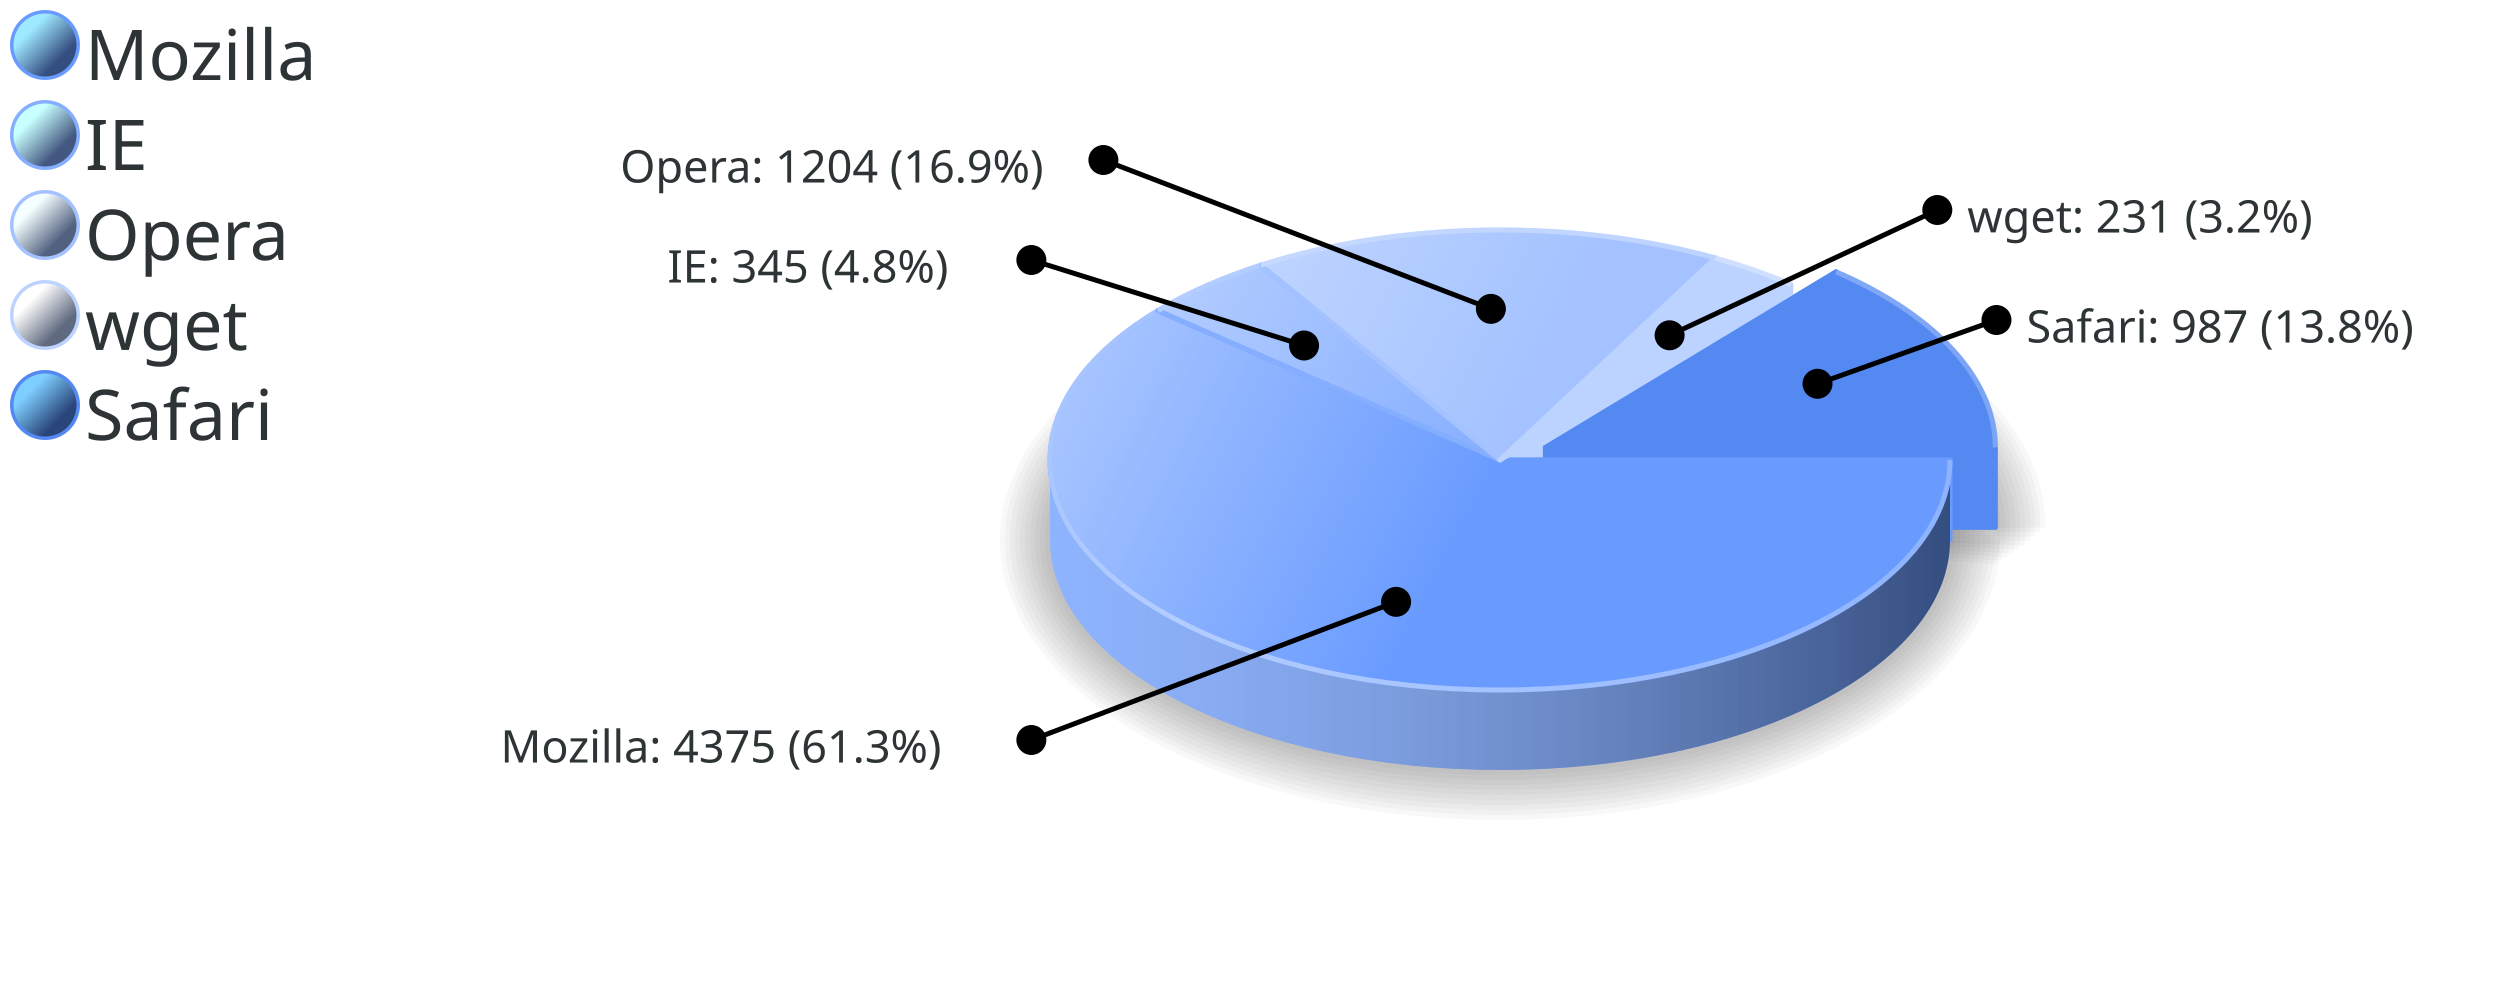
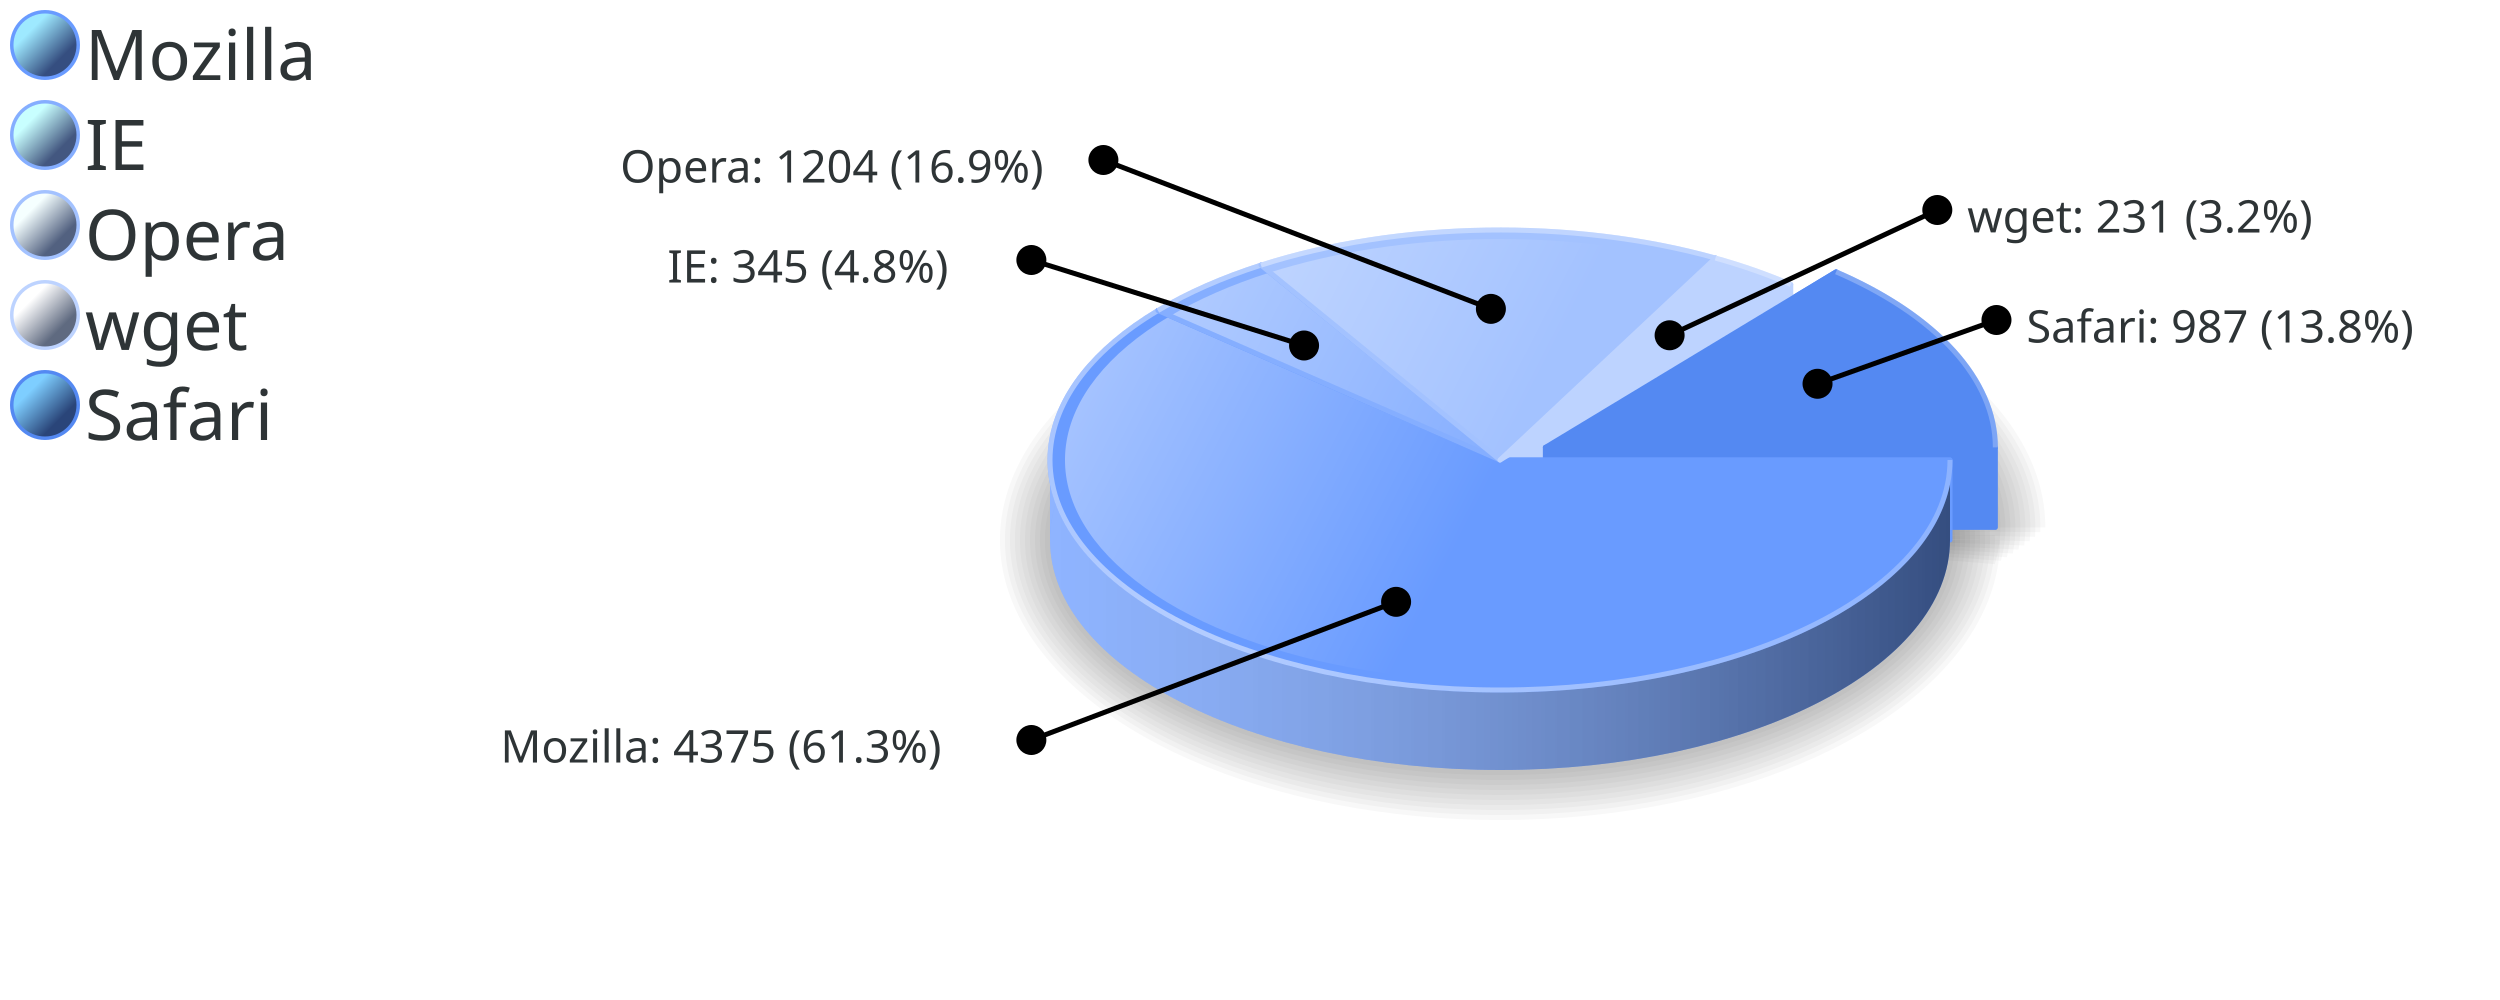
<svg xmlns="http://www.w3.org/2000/svg" xmlns:xlink="http://www.w3.org/1999/xlink" width="500" height="200" version="1.0" id="ezcGraph">
  <defs>
    <linearGradient id="Definition_LinearGradient_6_6_11_11_9ee9ff00_354e8000">
      <stop offset="0" style="stop-color: #9ee9ff; stop-opacity: 1.00;" />
      <stop offset="1" style="stop-color: #354e80; stop-opacity: 1.00;" />
    </linearGradient>
    <linearGradient id="LinearGradient_6_6_11_11_9ee9ff00_354e8000" x1="6.101" y1="6.101" x2="11.899" y2="11.899" gradientUnits="userSpaceOnUse" xlink:href="#Definition_LinearGradient_6_6_11_11_9ee9ff00_354e8000" />
    <linearGradient id="Definition_LinearGradient_6_24_11_29_c8ffff00_43578000">
      <stop offset="0" style="stop-color: #c8ffff; stop-opacity: 1.00;" />
      <stop offset="1" style="stop-color: #435780; stop-opacity: 1.00;" />
    </linearGradient>
    <linearGradient id="LinearGradient_6_24_11_29_c8ffff00_43578000" x1="6.101" y1="24.101" x2="11.899" y2="29.899" gradientUnits="userSpaceOnUse" xlink:href="#Definition_LinearGradient_6_24_11_29_c8ffff00_43578000" />
    <linearGradient id="Definition_LinearGradient_6_42_11_47_f5ffff00_52618000">
      <stop offset="0" style="stop-color: #f5ffff; stop-opacity: 1.00;" />
      <stop offset="1" style="stop-color: #526180; stop-opacity: 1.00;" />
    </linearGradient>
    <linearGradient id="LinearGradient_6_42_11_47_f5ffff00_52618000" x1="6.101" y1="42.101" x2="11.899" y2="47.899" gradientUnits="userSpaceOnUse" xlink:href="#Definition_LinearGradient_6_42_11_47_f5ffff00_52618000" />
    <linearGradient id="Definition_LinearGradient_6_60_11_65_ffffff00_5f6a8000">
      <stop offset="0" style="stop-color: #ffffff; stop-opacity: 1.00;" />
      <stop offset="1" style="stop-color: #5f6a80; stop-opacity: 1.00;" />
    </linearGradient>
    <linearGradient id="LinearGradient_6_60_11_65_ffffff00_5f6a8000" x1="6.101" y1="60.101" x2="11.899" y2="65.899" gradientUnits="userSpaceOnUse" xlink:href="#Definition_LinearGradient_6_60_11_65_ffffff00_5f6a8000" />
    <linearGradient id="Definition_LinearGradient_6_78_11_83_7eceff00_2a457900">
      <stop offset="0" style="stop-color: #7eceff; stop-opacity: 1.00;" />
      <stop offset="1" style="stop-color: #2a4579; stop-opacity: 1.00;" />
    </linearGradient>
    <linearGradient id="LinearGradient_6_78_11_83_7eceff00_2a457900" x1="6.101" y1="78.101" x2="11.899" y2="83.899" gradientUnits="userSpaceOnUse" xlink:href="#Definition_LinearGradient_6_78_11_83_7eceff00_2a457900" />
    <linearGradient id="Definition_LinearGradient_210_92_390_92_ffffffbf_0000007f">
      <stop offset="0" style="stop-color: #ffffff; stop-opacity: 0.25;" />
      <stop offset="1" style="stop-color: #000000; stop-opacity: 0.50;" />
    </linearGradient>
    <linearGradient id="LinearGradient_210_92_390_92_ffffffbf_0000007f" x1="210" y1="92" x2="390" y2="92" gradientUnits="userSpaceOnUse" xlink:href="#Definition_LinearGradient_210_92_390_92_ffffffbf_0000007f" />
    <linearGradient id="Definition_LinearGradient_219_89_399_89_ffffffbf_0000007f">
      <stop offset="0" style="stop-color: #ffffff; stop-opacity: 0.25;" />
      <stop offset="1" style="stop-color: #000000; stop-opacity: 0.50;" />
    </linearGradient>
    <linearGradient id="LinearGradient_219_89_399_89_ffffffbf_0000007f" x1="219.072" y1="89.476" x2="399.072" y2="89.476" gradientUnits="userSpaceOnUse" xlink:href="#Definition_LinearGradient_219_89_399_89_ffffffbf_0000007f" />
    <linearGradient id="Definition_LinearGradient_300_92_210_46_ffffffff_ffffff7f">
      <stop offset="0" style="stop-color: #ffffff; stop-opacity: 0.00;" />
      <stop offset="1" style="stop-color: #ffffff; stop-opacity: 0.50;" />
    </linearGradient>
    <linearGradient id="LinearGradient_300_92_210_46_ffffffff_ffffff7f" x1="300" y1="92" x2="210" y2="46" gradientUnits="userSpaceOnUse" xlink:href="#Definition_LinearGradient_300_92_210_46_ffffffff_ffffff7f" />
    <linearGradient id="Definition_RadialGradient_236_124_180_92_0.00_ffffff7f_ffffffcc">
      <stop offset="0" style="stop-color: #ffffff; stop-opacity: 0.50;" />
      <stop offset="1" style="stop-color: #ffffff; stop-opacity: 0.20;" />
    </linearGradient>
    <radialGradient id="RadialGradient_236_124_180_92_0.00_ffffff7f_ffffffcc" cx="236.36" cy="124.527" fx="236.36" fy="124.527" r="180" gradientUnits="userSpaceOnUse" xlink:href="#Definition_RadialGradient_236_124_180_92_0.00_ffffff7f_ffffffcc" />
    <linearGradient id="Definition_LinearGradient_309_89_219_43_ffffffff_ffffff7f">
      <stop offset="0" style="stop-color: #ffffff; stop-opacity: 0.00;" />
      <stop offset="1" style="stop-color: #ffffff; stop-opacity: 0.50;" />
    </linearGradient>
    <linearGradient id="LinearGradient_309_89_219_43_ffffffff_ffffff7f" x1="309.072" y1="89.476" x2="219.072" y2="43.476" gradientUnits="userSpaceOnUse" xlink:href="#Definition_LinearGradient_309_89_219_43_ffffffff_ffffff7f" />
    <linearGradient id="Definition_RadialGradient_245_122_180_92_0.00_ffffff7f_ffffffcc">
      <stop offset="0" style="stop-color: #ffffff; stop-opacity: 0.50;" />
      <stop offset="1" style="stop-color: #ffffff; stop-opacity: 0.20;" />
    </linearGradient>
    <radialGradient id="RadialGradient_245_122_180_92_0.00_ffffff7f_ffffffcc" cx="245.433" cy="122.003" fx="245.433" fy="122.003" r="180" gradientUnits="userSpaceOnUse" xlink:href="#Definition_RadialGradient_245_122_180_92_0.00_ffffff7f_ffffffcc" />
  </defs>
  <g id="ezcGraphChart" color-rendering="optimizeQuality" shape-rendering="geometricPrecision" text-rendering="optimizeLegibility">
    <path d=" M 0,200 L 0,0 L 500,0 L 500,200 L 0,200 z " style="fill: #ffffff; fill-opacity: 1.00; stroke: none;" id="ezcGraphPolygon_1" />
    <path d=" M 0,200 L 0,0 L 100,0 L 100,200 L 0,200 z " style="fill: #000000; fill-opacity: 0.00; stroke: none;" id="ezcGraphPolygon_2" />
    <ellipse cx="9" cy="9" rx="7" ry="7" style="fill: #699bff; fill-opacity: 1.00; stroke: none;" id="ezcGraphCircle_3" />
    <ellipse cx="9" cy="9" rx="6.3" ry="6.3" style="fill: url(#LinearGradient_6_6_11_11_9ee9ff00_354e8000); stroke: none;" id="ezcGraphCircle_4" />
    <ellipse cx="9" cy="27" rx="7" ry="7" style="fill: #85aeff; fill-opacity: 1.00; stroke: none;" id="ezcGraphCircle_6" />
    <ellipse cx="9" cy="27" rx="6.3" ry="6.3" style="fill: url(#LinearGradient_6_24_11_29_c8ffff00_43578000); stroke: none;" id="ezcGraphCircle_7" />
    <ellipse cx="9" cy="45" rx="7" ry="7" style="fill: #a3c2ff; fill-opacity: 1.00; stroke: none;" id="ezcGraphCircle_9" />
    <ellipse cx="9" cy="45" rx="6.3" ry="6.3" style="fill: url(#LinearGradient_6_42_11_47_f5ffff00_52618000); stroke: none;" id="ezcGraphCircle_10" />
    <ellipse cx="9" cy="63" rx="7" ry="7" style="fill: #bdd3ff; fill-opacity: 1.00; stroke: none;" id="ezcGraphCircle_12" />
    <ellipse cx="9" cy="63" rx="6.3" ry="6.3" style="fill: url(#LinearGradient_6_60_11_65_ffffff00_5f6a8000); stroke: none;" id="ezcGraphCircle_13" />
    <ellipse cx="9" cy="81" rx="7" ry="7" style="fill: #5489f2; fill-opacity: 1.00; stroke: none;" id="ezcGraphCircle_15" />
    <ellipse cx="9" cy="81" rx="6.3" ry="6.3" style="fill: url(#LinearGradient_6_78_11_83_7eceff00_2a457900); stroke: none;" id="ezcGraphCircle_16" />
    <path d="M 300.00,108.00 L 400.00,108.00 A 100.00,56.00 0 1,1 364.61,65.26 z" style="fill: #000000; fill-opacity: 0.03; stroke: none;" id="ezcGraphCircleSector_18" />
    <path d="M 300.00,108.00 L 398.98,107.04 A 99.00,55.00 0 1,1 365.27,66.65 z" style="fill: #000000; fill-opacity: 0.03; stroke: none;" id="ezcGraphCircleSector_19" />
    <path d="M 300.00,108.00 L 397.94,106.12 A 98.00,54.00 0 1,1 365.89,68.03 z" style="fill: #000000; fill-opacity: 0.03; stroke: none;" id="ezcGraphCircleSector_20" />
    <path d="M 300.00,108.00 L 396.87,105.23 A 97.00,53.00 0 1,1 366.46,69.40 z" style="fill: #000000; fill-opacity: 0.03; stroke: none;" id="ezcGraphCircleSector_21" />
    <path d="M 300.00,108.00 L 395.77,104.37 A 96.00,52.00 0 1,1 366.99,70.75 z" style="fill: #000000; fill-opacity: 0.03; stroke: none;" id="ezcGraphCircleSector_22" />
    <path d="M 300.00,108.00 L 394.64,103.56 A 95.00,51.00 0 1,1 367.47,72.09 z" style="fill: #000000; fill-opacity: 0.03; stroke: none;" id="ezcGraphCircleSector_23" />
    <path d="M 300.00,108.00 L 393.49,102.77 A 94.00,50.00 0 1,1 367.90,73.42 z" style="fill: #000000; fill-opacity: 0.03; stroke: none;" id="ezcGraphCircleSector_24" />
    <path d="M 300.00,108.00 L 392.31,102.03 A 93.00,49.00 0 1,1 368.29,74.74 z" style="fill: #000000; fill-opacity: 0.03; stroke: none;" id="ezcGraphCircleSector_25" />
    <path d="M 300.00,108.00 L 391.10,101.32 A 92.00,48.00 0 1,1 368.64,76.04 z" style="fill: #000000; fill-opacity: 0.03; stroke: none;" id="ezcGraphCircleSector_26" />
    <path d="M 300.00,108.00 L 389.88,100.65 A 91.00,47.00 0 1,1 368.94,77.32 z" style="fill: #000000; fill-opacity: 0.03; stroke: none;" id="ezcGraphCircleSector_27" />
    <path d="M 309.07,105.48 L 373.68,62.73 A 100.00,56.00 0 0,1 409.07,105.48 z" style="fill: #000000; fill-opacity: 0.03; stroke: none;" id="ezcGraphCircleSector_28" />
    <path d="M 309.07,105.48 L 371.71,62.88 A 99.00,55.00 0 0,1 408.06,106.44 z" style="fill: #000000; fill-opacity: 0.03; stroke: none;" id="ezcGraphCircleSector_29" />
    <path d="M 309.07,105.48 L 369.74,63.07 A 98.00,54.00 0 0,1 407.01,107.36 z" style="fill: #000000; fill-opacity: 0.03; stroke: none;" id="ezcGraphCircleSector_30" />
    <path d="M 309.07,105.48 L 367.78,63.29 A 97.00,53.00 0 0,1 405.94,108.25 z" style="fill: #000000; fill-opacity: 0.03; stroke: none;" id="ezcGraphCircleSector_31" />
    <path d="M 309.07,105.48 L 365.84,63.54 A 96.00,52.00 0 0,1 404.84,109.10 z" style="fill: #000000; fill-opacity: 0.03; stroke: none;" id="ezcGraphCircleSector_32" />
    <path d="M 309.07,105.48 L 363.90,63.83 A 95.00,51.00 0 0,1 403.71,109.92 z" style="fill: #000000; fill-opacity: 0.03; stroke: none;" id="ezcGraphCircleSector_33" />
    <path d="M 309.07,105.48 L 361.97,64.15 A 94.00,50.00 0 0,1 402.56,110.70 z" style="fill: #000000; fill-opacity: 0.03; stroke: none;" id="ezcGraphCircleSector_34" />
    <path d="M 309.07,105.48 L 360.06,64.50 A 93.00,49.00 0 0,1 401.38,111.45 z" style="fill: #000000; fill-opacity: 0.03; stroke: none;" id="ezcGraphCircleSector_35" />
    <path d="M 309.07,105.48 L 358.16,64.88 A 92.00,48.00 0 0,1 400.18,112.16 z" style="fill: #000000; fill-opacity: 0.03; stroke: none;" id="ezcGraphCircleSector_36" />
    <path d="M 309.07,105.48 L 356.28,65.29 A 91.00,47.00 0 0,1 398.95,112.83 z" style="fill: #000000; fill-opacity: 0.03; stroke: none;" id="ezcGraphCircleSector_37" />
    <path d="M 343.09,67.61 A 90.00,46.00 0 0,0 252.20,69.03 L 252.20,53.03 A 90.00,46 0 0,1 343.09,51.61 z" style="fill: #a3c2ff; fill-opacity: 1.00; stroke: none;" id="ezcGraphCircularArc_38" />
    <path d="M 343.09,67.61 A 90.00,46.00 0 0,0 252.20,69.03 L 252.20,53.03 A 90.00,46 0 0,1 343.09,51.61 z" style="fill: url(#LinearGradient_210_92_390_92_ffffffbf_0000007f); stroke: none;" />
    <path d="M 358.15,72.89 A 90.00,46.00 0 0,0 343.09,67.61 L 343.09,51.61 A 90.00,46 0 0,1 358.15,56.89 z" style="fill: #bdd3ff; fill-opacity: 1.00; stroke: none;" id="ezcGraphCircularArc_39" />
    <path d="M 358.15,72.89 A 90.00,46.00 0 0,0 343.09,67.61 L 343.09,51.61 A 90.00,46 0 0,1 358.15,56.89 z" style="fill: url(#LinearGradient_210_92_390_92_ffffffbf_0000007f); stroke: none;" />
    <path d="M 252.20,69.03 A 90.00,46.00 0 0,0 231.59,78.11 L 231.59,62.11 A 90.00,46 0 0,1 252.20,53.03 z" style="fill: #85aeff; fill-opacity: 1.00; stroke: none;" id="ezcGraphCircularArc_40" />
    <path d="M 252.20,69.03 A 90.00,46.00 0 0,0 231.59,78.11 L 231.59,62.11 A 90.00,46 0 0,1 252.20,53.03 z" style="fill: url(#LinearGradient_210_92_390_92_ffffffbf_0000007f); stroke: none;" />
    <path d="M 399.07,105.48 A 90.00,46.00 0 0,0 367.22,70.37 L 367.22,54.37 A 90.00,46 0 0,1 399.07,89.48 z" style="fill: #5489f2; fill-opacity: 1.00; stroke: none;" id="ezcGraphCircularArc_41" />
    <path d="M 399.07,105.48 A 90.00,46.00 0 0,0 367.22,70.37 L 367.22,54.37 A 90.00,46 0 0,1 399.07,89.48 z" style="fill: url(#LinearGradient_219_89_399_89_ffffffbf_0000007f); stroke: none;" />
    <path d=" M 343.09,51.615 L 300,92 L 300,108 L 343.09,67.615 L 343.09,51.615 z " style="fill: #a3c2ff; fill-opacity: 1.00; stroke: none;" id="ezcGraphPolygon_42" />
    <path d=" M 343.09,51.615 L 300,92 L 300,108 L 343.09,67.615 L 343.09,51.615 z " style="fill: none; stroke: #a3c2ff; stroke-width: 1; stroke-opacity: 1.00; stroke-linecap: round; stroke-linejoin: round;" id="ezcGraphPolygon_43" />
    <path d=" M 343.09,51.615 L 300,92 L 300,108 L 343.09,67.615 L 343.09,51.615 z " style="fill: #bdd3ff; fill-opacity: 1.00; stroke: none;" id="ezcGraphPolygon_44" />
    <path d=" M 343.09,51.615 L 300,92 L 300,108 L 343.09,67.615 L 343.09,51.615 z " style="fill: none; stroke: #bdd3ff; stroke-width: 1; stroke-opacity: 1.00; stroke-linecap: round; stroke-linejoin: round;" id="ezcGraphPolygon_45" />
    <path d=" M 367.223,54.367 L 309.072,89.476 L 309.072,105.476 L 367.223,70.367 L 367.223,54.367 z " style="fill: #5489f2; fill-opacity: 1.00; stroke: none;" id="ezcGraphPolygon_46" />
    <path d=" M 367.223,54.367 L 309.072,89.476 L 309.072,105.476 L 367.223,70.367 L 367.223,54.367 z " style="fill: none; stroke: #5489f2; stroke-width: 1; stroke-opacity: 1.00; stroke-linecap: round; stroke-linejoin: round;" id="ezcGraphPolygon_47" />
    <path d=" M 252.196,53.025 L 300,92 L 300,108 L 252.196,69.025 L 252.196,53.025 z " style="fill: #85aeff; fill-opacity: 1.00; stroke: none;" id="ezcGraphPolygon_48" />
    <path d=" M 252.196,53.025 L 300,92 L 300,108 L 252.196,69.025 L 252.196,53.025 z " style="fill: none; stroke: #85aeff; stroke-width: 1; stroke-opacity: 1.00; stroke-linecap: round; stroke-linejoin: round;" id="ezcGraphPolygon_49" />
    <path d=" M 252.196,53.025 L 300,92 L 300,108 L 252.196,69.025 L 252.196,53.025 z " style="fill: #a3c2ff; fill-opacity: 1.00; stroke: none;" id="ezcGraphPolygon_50" />
    <path d=" M 252.196,53.025 L 300,92 L 300,108 L 252.196,69.025 L 252.196,53.025 z " style="fill: none; stroke: #a3c2ff; stroke-width: 1; stroke-opacity: 1.00; stroke-linecap: round; stroke-linejoin: round;" id="ezcGraphPolygon_51" />
    <path d=" M 358.15,56.891 L 300,92 L 300,108 L 358.15,72.891 L 358.15,56.891 z " style="fill: #bdd3ff; fill-opacity: 1.00; stroke: none;" id="ezcGraphPolygon_52" />
    <path d=" M 358.15,56.891 L 300,92 L 300,108 L 358.15,72.891 L 358.15,56.891 z " style="fill: none; stroke: #bdd3ff; stroke-width: 1; stroke-opacity: 1.00; stroke-linecap: round; stroke-linejoin: round;" id="ezcGraphPolygon_53" />
    <path d=" M 231.59,62.109 L 300,92 L 300,108 L 231.59,78.109 L 231.59,62.109 z " style="fill: #699bff; fill-opacity: 1.00; stroke: none;" id="ezcGraphPolygon_54" />
    <path d=" M 231.59,62.109 L 300,92 L 300,108 L 231.59,78.109 L 231.59,62.109 z " style="fill: none; stroke: #699bff; stroke-width: 1; stroke-opacity: 1.00; stroke-linecap: round; stroke-linejoin: round;" id="ezcGraphPolygon_55" />
    <path d=" M 231.59,62.109 L 300,92 L 300,108 L 231.59,78.109 L 231.59,62.109 z " style="fill: #85aeff; fill-opacity: 1.00; stroke: none;" id="ezcGraphPolygon_56" />
    <path d=" M 231.59,62.109 L 300,92 L 300,108 L 231.59,78.109 L 231.59,62.109 z " style="fill: none; stroke: #85aeff; stroke-width: 1; stroke-opacity: 1.00; stroke-linecap: round; stroke-linejoin: round;" id="ezcGraphPolygon_57" />
    <path d=" M 399.072,89.476 L 309.072,89.476 L 309.072,105.476 L 399.072,105.476 L 399.072,89.476 z " style="fill: #5489f2; fill-opacity: 1.00; stroke: none;" id="ezcGraphPolygon_58" />
    <path d=" M 399.072,89.476 L 309.072,89.476 L 309.072,105.476 L 399.072,105.476 L 399.072,89.476 z " style="fill: none; stroke: #5489f2; stroke-width: 1; stroke-opacity: 1.00; stroke-linecap: round; stroke-linejoin: round;" id="ezcGraphPolygon_59" />
    <path d=" M 390,92 L 300,92 L 300,108 L 390,108 L 390,92 z " style="fill: #699bff; fill-opacity: 1.00; stroke: none;" id="ezcGraphPolygon_60" />
    <path d=" M 390,92 L 300,92 L 300,108 L 390,108 L 390,92 z " style="fill: none; stroke: #699bff; stroke-width: 1; stroke-opacity: 1.00; stroke-linecap: round; stroke-linejoin: round;" id="ezcGraphPolygon_61" />
    <path d="M 210.00,108.00 A 90.00,46.00 0 0,0 390.00,108.00 L 390.00,92.00 A 90.00,46 0 0,1 210.00,92.00 z" style="fill: #699bff; fill-opacity: 1.00; stroke: none;" id="ezcGraphCircularArc_62" />
    <path d="M 210.00,108.00 A 90.00,46.00 0 0,0 390.00,108.00 L 390.00,92.00 A 90.00,46 0 0,1 210.00,92.00 z" style="fill: url(#LinearGradient_210_92_390_92_ffffffbf_0000007f); stroke: none;" />
    <path d="M 231.59,78.11 A 90.00,46.00 0 0,0 210.00,108.00 L 210.00,92.00 A 90.00,46 0 0,1 231.59,62.11 z" style="fill: #699bff; fill-opacity: 1.00; stroke: none;" id="ezcGraphCircularArc_63" />
    <path d="M 231.59,78.11 A 90.00,46.00 0 0,0 210.00,108.00 L 210.00,92.00 A 90.00,46 0 0,1 231.59,62.11 z" style="fill: url(#LinearGradient_210_92_390_92_ffffffbf_0000007f); stroke: none;" />
    <path d="M 300.00,92.00 L 390.00,92.00 A 90.00,46.00 0 1,1 231.59,62.11 z" style="fill: #699bff; fill-opacity: 1.00; stroke: none;" id="ezcGraphCircleSector_64" />
-     <path d="M 300.00,92.00 L 390.00,92.00 A 90.00,46.00 0 1,1 231.59,62.11 z" style="fill: url(#LinearGradient_300_92_210_46_ffffffff_ffffff7f); stroke: none;" id="ezcGraphCircleSector_65" />
+     <path d="M 300.00,92.00 L 387.00,92.00 A 87.00,44.20 0 1,1 233.87,63.28 z" style="fill: url(#LinearGradient_300_92_210_46_ffffffff_ffffff7f); stroke: none;" id="ezcGraphCircleSector_65" />
    <path d="M 300.00,92.00 L 390.00,92.00 A 90.00,46.00 0 1,1 231.59,62.11 z" style="fill: none; stroke: #699bff; stroke-width: 1; stroke-opacity: 1.00; stroke-linecap: round; stroke-linejoin: round;" id="ezcGraphCircleSector_66" />
    <path d="M 390.00,92.00  A 90.00,46.00 0 0,1 210.00,92.00" style="fill: none; stroke: url(#RadialGradient_236_124_180_92_0.00_ffffff7f_ffffffcc);" id="ezcGraphCircularArc_67" />
    <path d="M 210.00,92.00  A 90.00,46.00 0 0,1 231.59,62.11" style="fill: none; stroke: url(#RadialGradient_236_124_180_92_0.00_ffffff7f_ffffffcc);" id="ezcGraphCircularArc_68" />
    <path d="M 300.00,92.00 L 231.59,62.11 A 90.00,46.00 0 0,1 252.20,53.03 z" style="fill: #85aeff; fill-opacity: 1.00; stroke: none;" id="ezcGraphCircleSector_69" />
-     <path d="M 300.00,92.00 L 231.59,62.11 A 90.00,46.00 0 0,1 252.20,53.03 z" style="fill: url(#LinearGradient_300_92_210_46_ffffffff_ffffff7f); stroke: none;" id="ezcGraphCircleSector_70" />
+     <path d="M 300.00,92.00 L 233.87,63.28 A 87.00,44.20 0 0,1 253.79,54.55 z" style="fill: url(#LinearGradient_300_92_210_46_ffffffff_ffffff7f); stroke: none;" id="ezcGraphCircleSector_70" />
    <path d="M 300.00,92.00 L 231.59,62.11 A 90.00,46.00 0 0,1 252.20,53.03 z" style="fill: none; stroke: #85aeff; stroke-width: 1; stroke-opacity: 1.00; stroke-linecap: round; stroke-linejoin: round;" id="ezcGraphCircleSector_71" />
    <path d="M 231.59,62.11  A 90.00,46.00 0 0,1 252.20,53.03" style="fill: none; stroke: url(#RadialGradient_236_124_180_92_0.00_ffffff7f_ffffffcc);" id="ezcGraphCircularArc_72" />
    <path d="M 300.00,92.00 L 252.20,53.03 A 90.00,46.00 0 0,1 343.09,51.61 z" style="fill: #a3c2ff; fill-opacity: 1.00; stroke: none;" id="ezcGraphCircleSector_73" />
-     <path d="M 300.00,92.00 L 252.20,53.03 A 90.00,46.00 0 0,1 343.09,51.61 z" style="fill: url(#LinearGradient_300_92_210_46_ffffffff_ffffff7f); stroke: none;" id="ezcGraphCircleSector_74" />
+     <path d="M 300.00,92.00 L 253.79,54.55 A 87.00,44.20 0 0,1 341.65,53.20 z" style="fill: url(#LinearGradient_300_92_210_46_ffffffff_ffffff7f); stroke: none;" id="ezcGraphCircleSector_74" />
    <path d="M 300.00,92.00 L 252.20,53.03 A 90.00,46.00 0 0,1 343.09,51.61 z" style="fill: none; stroke: #a3c2ff; stroke-width: 1; stroke-opacity: 1.00; stroke-linecap: round; stroke-linejoin: round;" id="ezcGraphCircleSector_75" />
    <path d="M 252.20,53.03  A 90.00,46.00 0 0,1 343.09,51.61" style="fill: none; stroke: url(#RadialGradient_236_124_180_92_0.00_ffffff7f_ffffffcc);" id="ezcGraphCircularArc_76" />
    <path d="M 300.00,92.00 L 343.09,51.61 A 90.00,46.00 0 0,1 358.15,56.89 z" style="fill: #bdd3ff; fill-opacity: 1.00; stroke: none;" id="ezcGraphCircleSector_77" />
-     <path d="M 300.00,92.00 L 343.09,51.61 A 90.00,46.00 0 0,1 358.15,56.89 z" style="fill: url(#LinearGradient_300_92_210_46_ffffffff_ffffff7f); stroke: none;" id="ezcGraphCircleSector_78" />
+     <path d="M 300.00,92.00 L 341.65,53.20 A 87.00,44.20 0 0,1 356.21,58.26 z" style="fill: url(#LinearGradient_300_92_210_46_ffffffff_ffffff7f); stroke: none;" id="ezcGraphCircleSector_78" />
    <path d="M 300.00,92.00 L 343.09,51.61 A 90.00,46.00 0 0,1 358.15,56.89 z" style="fill: none; stroke: #bdd3ff; stroke-width: 1; stroke-opacity: 1.00; stroke-linecap: round; stroke-linejoin: round;" id="ezcGraphCircleSector_79" />
    <path d="M 343.09,51.61  A 90.00,46.00 0 0,1 358.15,56.89" style="fill: none; stroke: url(#RadialGradient_236_124_180_92_0.00_ffffff7f_ffffffcc);" id="ezcGraphCircularArc_80" />
    <path d="M 309.07,89.48 L 367.22,54.37 A 90.00,46.00 0 0,1 399.07,89.48 z" style="fill: #5489f2; fill-opacity: 1.00; stroke: none;" id="ezcGraphCircleSector_81" />
-     <path d="M 309.07,89.48 L 367.22,54.37 A 90.00,46.00 0 0,1 399.07,89.48 z" style="fill: url(#LinearGradient_309_89_219_43_ffffffff_ffffff7f); stroke: none;" id="ezcGraphCircleSector_82" />
+     <path d="M 309.07,89.48 L 365.28,55.74 A 87.00,44.20 0 0,1 396.07,89.48 z" style="fill: url(#LinearGradient_309_89_219_43_ffffffff_ffffff7f); stroke: none;" id="ezcGraphCircleSector_82" />
    <path d="M 309.07,89.48 L 367.22,54.37 A 90.00,46.00 0 0,1 399.07,89.48 z" style="fill: none; stroke: #5489f2; stroke-width: 1; stroke-opacity: 1.00; stroke-linecap: round; stroke-linejoin: round;" id="ezcGraphCircleSector_83" />
    <path d="M 367.22,54.37  A 90.00,46.00 0 0,1 399.07,89.48" style="fill: none; stroke: url(#RadialGradient_245_122_180_92_0.00_ffffff7f_ffffffcc);" id="ezcGraphCircularArc_84" />
    <path d=" M 298.179,61.774 L 220.679,32" style="fill: none; stroke: #000000; stroke-width: 1; stroke-opacity: 1.00; stroke-linecap: round; stroke-linejoin: round;" id="ezcGraphLine_85" />
    <ellipse cx="298.179" cy="61.774" rx="3" ry="3" style="fill: #000000; fill-opacity: 1.00; stroke: none;" id="ezcGraphCircle_86" />
    <ellipse cx="220.679" cy="32" rx="3" ry="3" style="fill: #000000; fill-opacity: 1.00; stroke: none;" id="ezcGraphCircle_87" />
    <path d=" M 260.812,69.101 L 206.273,52" style="fill: none; stroke: #000000; stroke-width: 1; stroke-opacity: 1.00; stroke-linecap: round; stroke-linejoin: round;" id="ezcGraphLine_89" />
    <ellipse cx="260.812" cy="69.101" rx="3" ry="3" style="fill: #000000; fill-opacity: 1.00; stroke: none;" id="ezcGraphCircle_90" />
    <ellipse cx="206.273" cy="52" rx="3" ry="3" style="fill: #000000; fill-opacity: 1.00; stroke: none;" id="ezcGraphCircle_91" />
    <path d=" M 279.22,120.368 L 206.273,148" style="fill: none; stroke: #000000; stroke-width: 1; stroke-opacity: 1.00; stroke-linecap: round; stroke-linejoin: round;" id="ezcGraphLine_93" />
    <ellipse cx="279.22" cy="120.368" rx="3" ry="3" style="fill: #000000; fill-opacity: 1.00; stroke: none;" id="ezcGraphCircle_94" />
    <ellipse cx="206.273" cy="148" rx="3" ry="3" style="fill: #000000; fill-opacity: 1.00; stroke: none;" id="ezcGraphCircle_95" />
    <path d=" M 333.922,67.057 L 387.462,42" style="fill: none; stroke: #000000; stroke-width: 1; stroke-opacity: 1.00; stroke-linecap: round; stroke-linejoin: round;" id="ezcGraphLine_97" />
    <ellipse cx="333.922" cy="67.057" rx="3" ry="3" style="fill: #000000; fill-opacity: 1.00; stroke: none;" id="ezcGraphCircle_98" />
    <ellipse cx="387.462" cy="42" rx="3" ry="3" style="fill: #000000; fill-opacity: 1.00; stroke: none;" id="ezcGraphCircle_99" />
    <path d=" M 363.506,76.756 L 399.295,64" style="fill: none; stroke: #000000; stroke-width: 1; stroke-opacity: 1.00; stroke-linecap: round; stroke-linejoin: round;" id="ezcGraphLine_101" />
    <ellipse cx="363.506" cy="76.756" rx="3" ry="3" style="fill: #000000; fill-opacity: 1.00; stroke: none;" id="ezcGraphCircle_102" />
    <ellipse cx="399.295" cy="64" rx="3" ry="3" style="fill: #000000; fill-opacity: 1.00; stroke: none;" id="ezcGraphCircle_103" />
    <text id="ezcGraphTextBox_5" x="17" text-length="51.94px" y="16" style="font-size: 14px; font-family: sans-serif; fill: #2e3436; fill-opacity: 1.00; stroke: none;">Mozilla</text>
    <text id="ezcGraphTextBox_8" x="17" text-length="14.84px" y="34" style="font-size: 14px; font-family: sans-serif; fill: #2e3436; fill-opacity: 1.00; stroke: none;">IE</text>
    <text id="ezcGraphTextBox_11" x="17" text-length="37.1px" y="52" style="font-size: 14px; font-family: sans-serif; fill: #2e3436; fill-opacity: 1.00; stroke: none;">Opera</text>
    <text id="ezcGraphTextBox_14" x="17" text-length="29.68px" y="70" style="font-size: 14px; font-family: sans-serif; fill: #2e3436; fill-opacity: 1.00; stroke: none;">wget</text>
    <text id="ezcGraphTextBox_17" x="17" text-length="44.52px" y="88" style="font-size: 14px; font-family: sans-serif; fill: #2e3436; fill-opacity: 1.00; stroke: none;">Safari</text>
    <text id="ezcGraphTextBox_88" x="124.049" text-length="90.63px" y="36.5" style="font-size: 9px; font-family: sans-serif; fill: #2e3436; fill-opacity: 1.00; stroke: none;">Opera: 1204 (16.9%)</text>
    <text id="ezcGraphTextBox_92" x="133.493" text-length="66.78px" y="56.5" style="font-size: 9px; font-family: sans-serif; fill: #2e3436; fill-opacity: 1.00; stroke: none;">IE: 345 (4.8%)</text>
    <text id="ezcGraphTextBox_96" x="100.103" text-length="100.17px" y="152.5" style="font-size: 9px; font-family: sans-serif; fill: #2e3436; fill-opacity: 1.00; stroke: none;">Mozilla: 4375 (61.3%)</text>
    <text id="ezcGraphTextBox_100" x="393.462" text-length="76.32px" y="46.5" style="font-size: 9px; font-family: sans-serif; fill: #2e3436; fill-opacity: 1.00; stroke: none;">wget: 231 (3.2%)</text>
    <text id="ezcGraphTextBox_104" x="405.295" text-length="90.63px" y="68.5" style="font-size: 9px; font-family: sans-serif; fill: #2e3436; fill-opacity: 1.00; stroke: none;">Safari: 987 (13.8%)</text>
  </g>
</svg>
